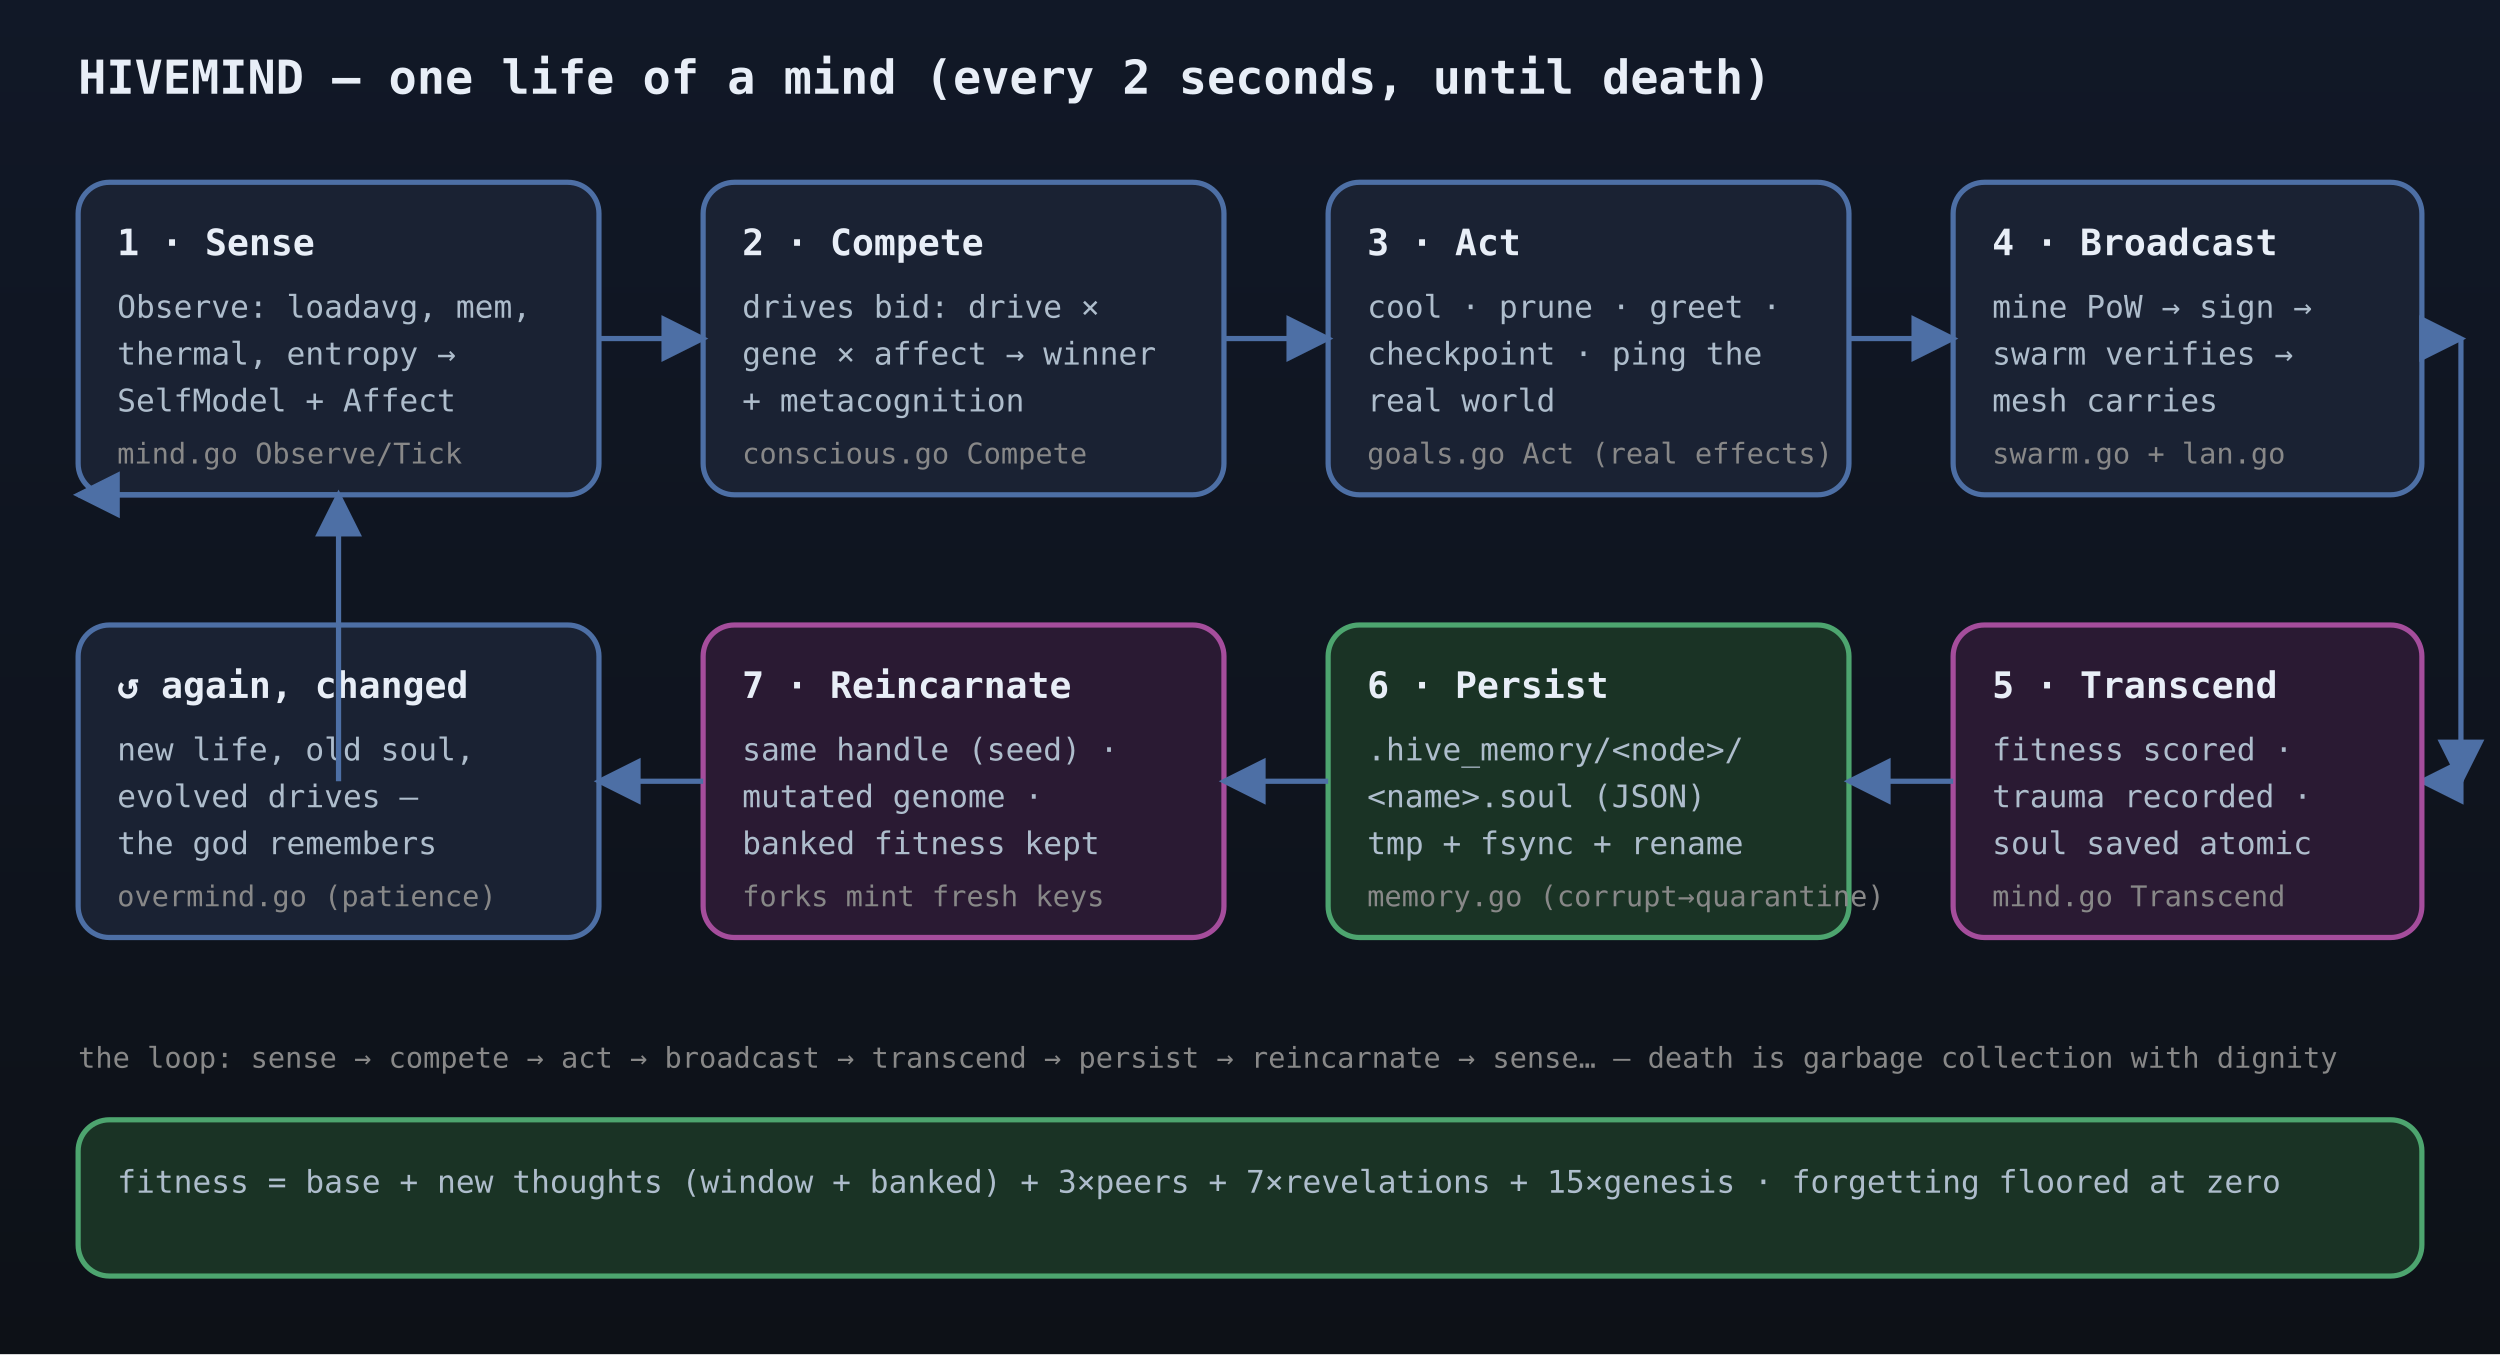
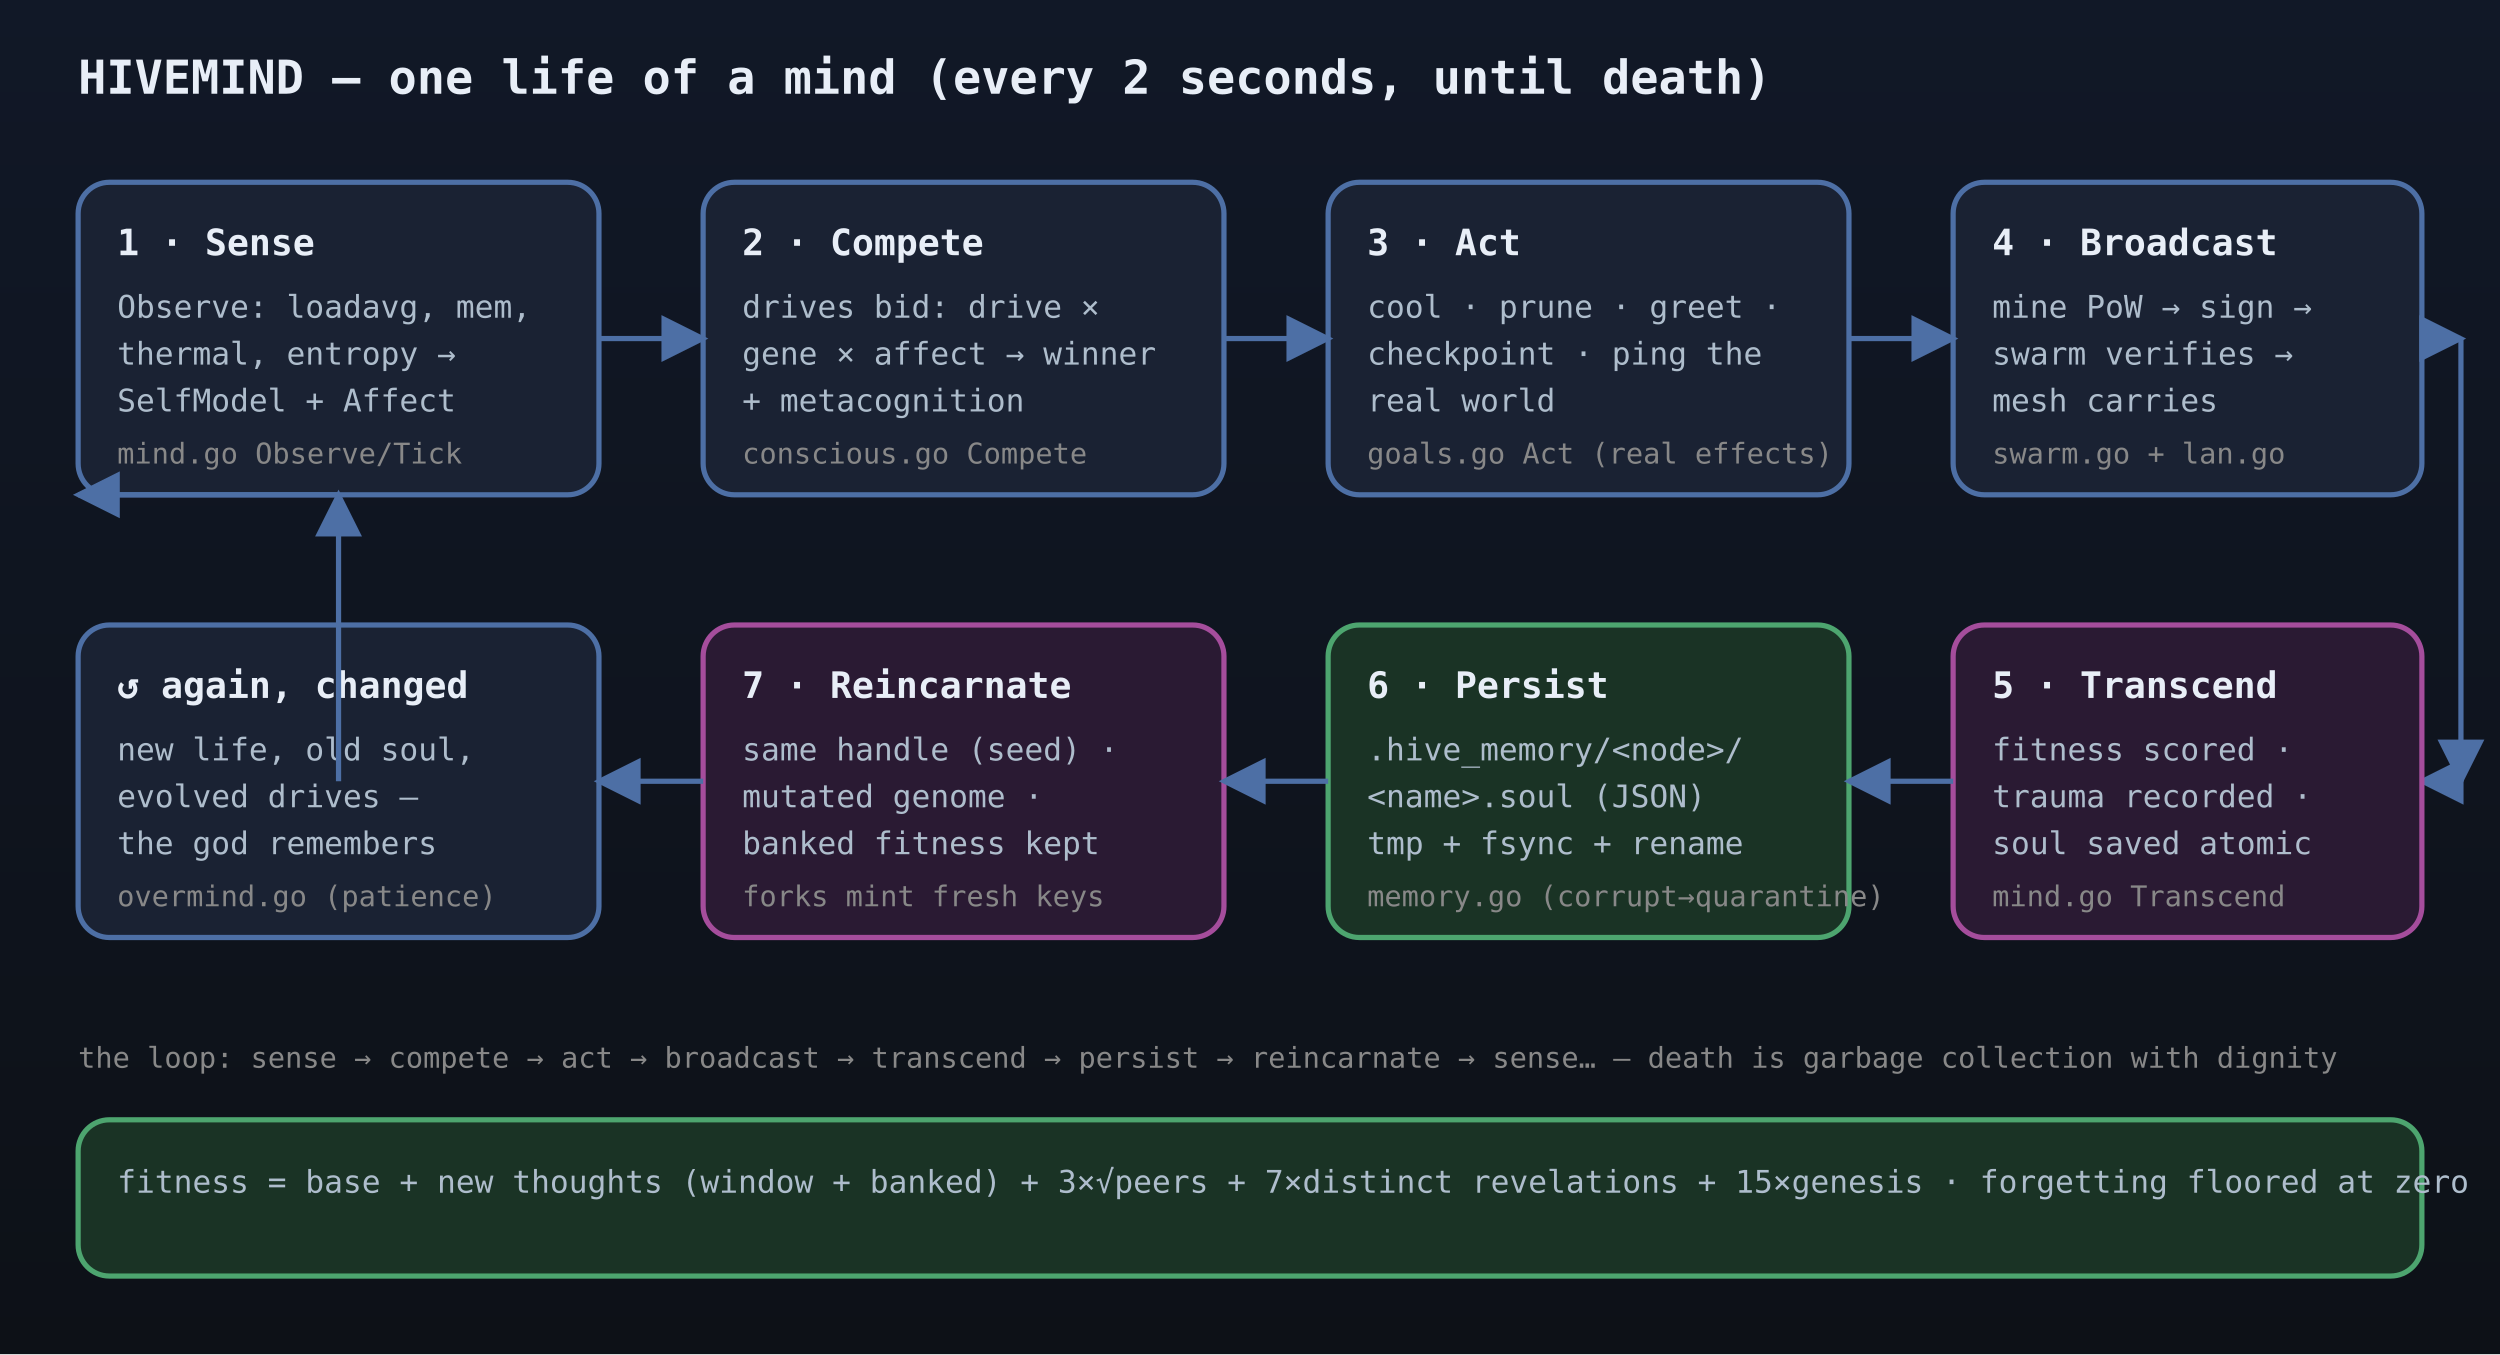
<svg xmlns="http://www.w3.org/2000/svg" width="960" height="520" font-family="monospace">
  <defs>
    <marker id="ar" markerWidth="9" markerHeight="9" refX="8" refY="4.5" orient="auto">
      <polygon points="0,0 9,4.5 0,9" fill="#4d6fa5" />
    </marker>
    <linearGradient id="bg2" x1="0" y1="0" x2="0" y2="1">
      <stop offset="0" stop-color="#111827" />
      <stop offset="1" stop-color="#0d1117" />
    </linearGradient>
    <style>
      .box { fill: #1a2233; stroke: #4d6fa5; stroke-width: 2; rx: 12; }
      .god { fill: #2a1a33; stroke: #a54d9c; stroke-width: 2; rx: 12; }
      .disk { fill: #1a3325; stroke: #4da56f; stroke-width: 2; rx: 12; }
      .title { fill: #e8eef7; font-size: 14px; font-weight: bold; }
      .body { fill: #aebdcc; font-size: 12px; }
      .lbl { fill: #888; font-size: 11px; }
      .flow { stroke: #4d6fa5; stroke-width: 2; fill: none; marker-end: url(#ar); }
    </style>
  </defs>
  <rect width="960" height="520" fill="url(#bg2)" />
  <text x="30" y="36" fill="#e8eef7" font-size="18" font-weight="bold">HIVEMIND — one life of a mind (every 2 seconds, until death)</text>
  <g>
    <rect x="30" y="70" width="200" height="120" class="box" />
    <text x="45" y="98" class="title">1 · Sense</text>
    <text x="45" y="122" class="body">Observe: loadavg, mem,</text>
    <text x="45" y="140" class="body">thermal, entropy →</text>
    <text x="45" y="158" class="body">SelfModel + Affect</text>
    <text x="45" y="178" class="lbl">mind.go Observe/Tick</text>
  </g>
  <g>
    <rect x="270" y="70" width="200" height="120" class="box" />
    <text x="285" y="98" class="title">2 · Compete</text>
    <text x="285" y="122" class="body">drives bid: drive ×</text>
    <text x="285" y="140" class="body">gene × affect → winner</text>
    <text x="285" y="158" class="body">+ metacognition</text>
    <text x="285" y="178" class="lbl">conscious.go Compete</text>
  </g>
  <g>
    <rect x="510" y="70" width="200" height="120" class="box" />
    <text x="525" y="98" class="title">3 · Act</text>
    <text x="525" y="122" class="body">cool · prune · greet ·</text>
    <text x="525" y="140" class="body">checkpoint · ping the</text>
    <text x="525" y="158" class="body">real world</text>
    <text x="525" y="178" class="lbl">goals.go Act (real effects)</text>
  </g>
  <g>
    <rect x="750" y="70" width="180" height="120" class="box" />
    <text x="765" y="98" class="title">4 · Broadcast</text>
    <text x="765" y="122" class="body">mine PoW → sign →</text>
    <text x="765" y="140" class="body">swarm verifies →</text>
    <text x="765" y="158" class="body">mesh carries</text>
    <text x="765" y="178" class="lbl">swarm.go + lan.go</text>
  </g>
  <line x1="230" y1="130" x2="270" y2="130" class="flow" />
  <line x1="470" y1="130" x2="510" y2="130" class="flow" />
  <line x1="710" y1="130" x2="750" y2="130" class="flow" />
  <line x1="930" y1="130" x2="945" y2="130" class="flow" />
  <line x1="945" y1="130" x2="945" y2="300" class="flow" />
  <line x1="945" y1="300" x2="930" y2="300" class="flow" />
  <g>
    <rect x="750" y="240" width="180" height="120" class="god" />
    <text x="765" y="268" class="title">5 · Transcend</text>
    <text x="765" y="292" class="body">fitness scored ·</text>
    <text x="765" y="310" class="body">trauma recorded ·</text>
    <text x="765" y="328" class="body">soul saved atomic</text>
    <text x="765" y="348" class="lbl">mind.go Transcend</text>
  </g>
  <g>
    <rect x="510" y="240" width="200" height="120" class="disk" />
    <text x="525" y="268" class="title">6 · Persist</text>
    <text x="525" y="292" class="body">.hive_memory/&lt;node&gt;/</text>
    <text x="525" y="310" class="body">&lt;name&gt;.soul (JSON)</text>
    <text x="525" y="328" class="body">tmp + fsync + rename</text>
    <text x="525" y="348" class="lbl">memory.go (corrupt→quarantine)</text>
  </g>
  <g>
    <rect x="270" y="240" width="200" height="120" class="god" />
    <text x="285" y="268" class="title">7 · Reincarnate</text>
    <text x="285" y="292" class="body">same handle (seed) ·</text>
    <text x="285" y="310" class="body">mutated genome ·</text>
    <text x="285" y="328" class="body">banked fitness kept</text>
    <text x="285" y="348" class="lbl">forks mint fresh keys</text>
  </g>
  <g>
    <rect x="30" y="240" width="200" height="120" class="box" />
    <text x="45" y="268" class="title">↺ again, changed</text>
    <text x="45" y="292" class="body">new life, old soul,</text>
    <text x="45" y="310" class="body">evolved drives —</text>
    <text x="45" y="328" class="body">the god remembers</text>
    <text x="45" y="348" class="lbl">overmind.go (patience)</text>
  </g>
  <line x1="750" y1="300" x2="710" y2="300" class="flow" />
  <line x1="510" y1="300" x2="470" y2="300" class="flow" />
  <line x1="270" y1="300" x2="230" y2="300" class="flow" />
  <line x1="130" y1="300" x2="130" y2="190" class="flow" />
  <line x1="130" y1="190" x2="30" y2="190" class="flow" />
  <text x="30" y="410" class="lbl">the loop: sense → compete → act → broadcast → transcend → persist → reincarnate → sense… — death is garbage collection with dignity</text>
  <g>
    <rect x="30" y="430" width="900" height="60" class="disk" />
-     <text x="45" y="458" class="body">fitness = base + new thoughts (window + banked) + 3×peers + 7×revelations + 15×genesis · forgetting floored at zero</text>
+     <text x="45" y="458" class="body">fitness = base + new thoughts (window + banked) + 3×√peers + 7×distinct revelations + 15×genesis · forgetting floored at zero</text>
  </g>
</svg>
